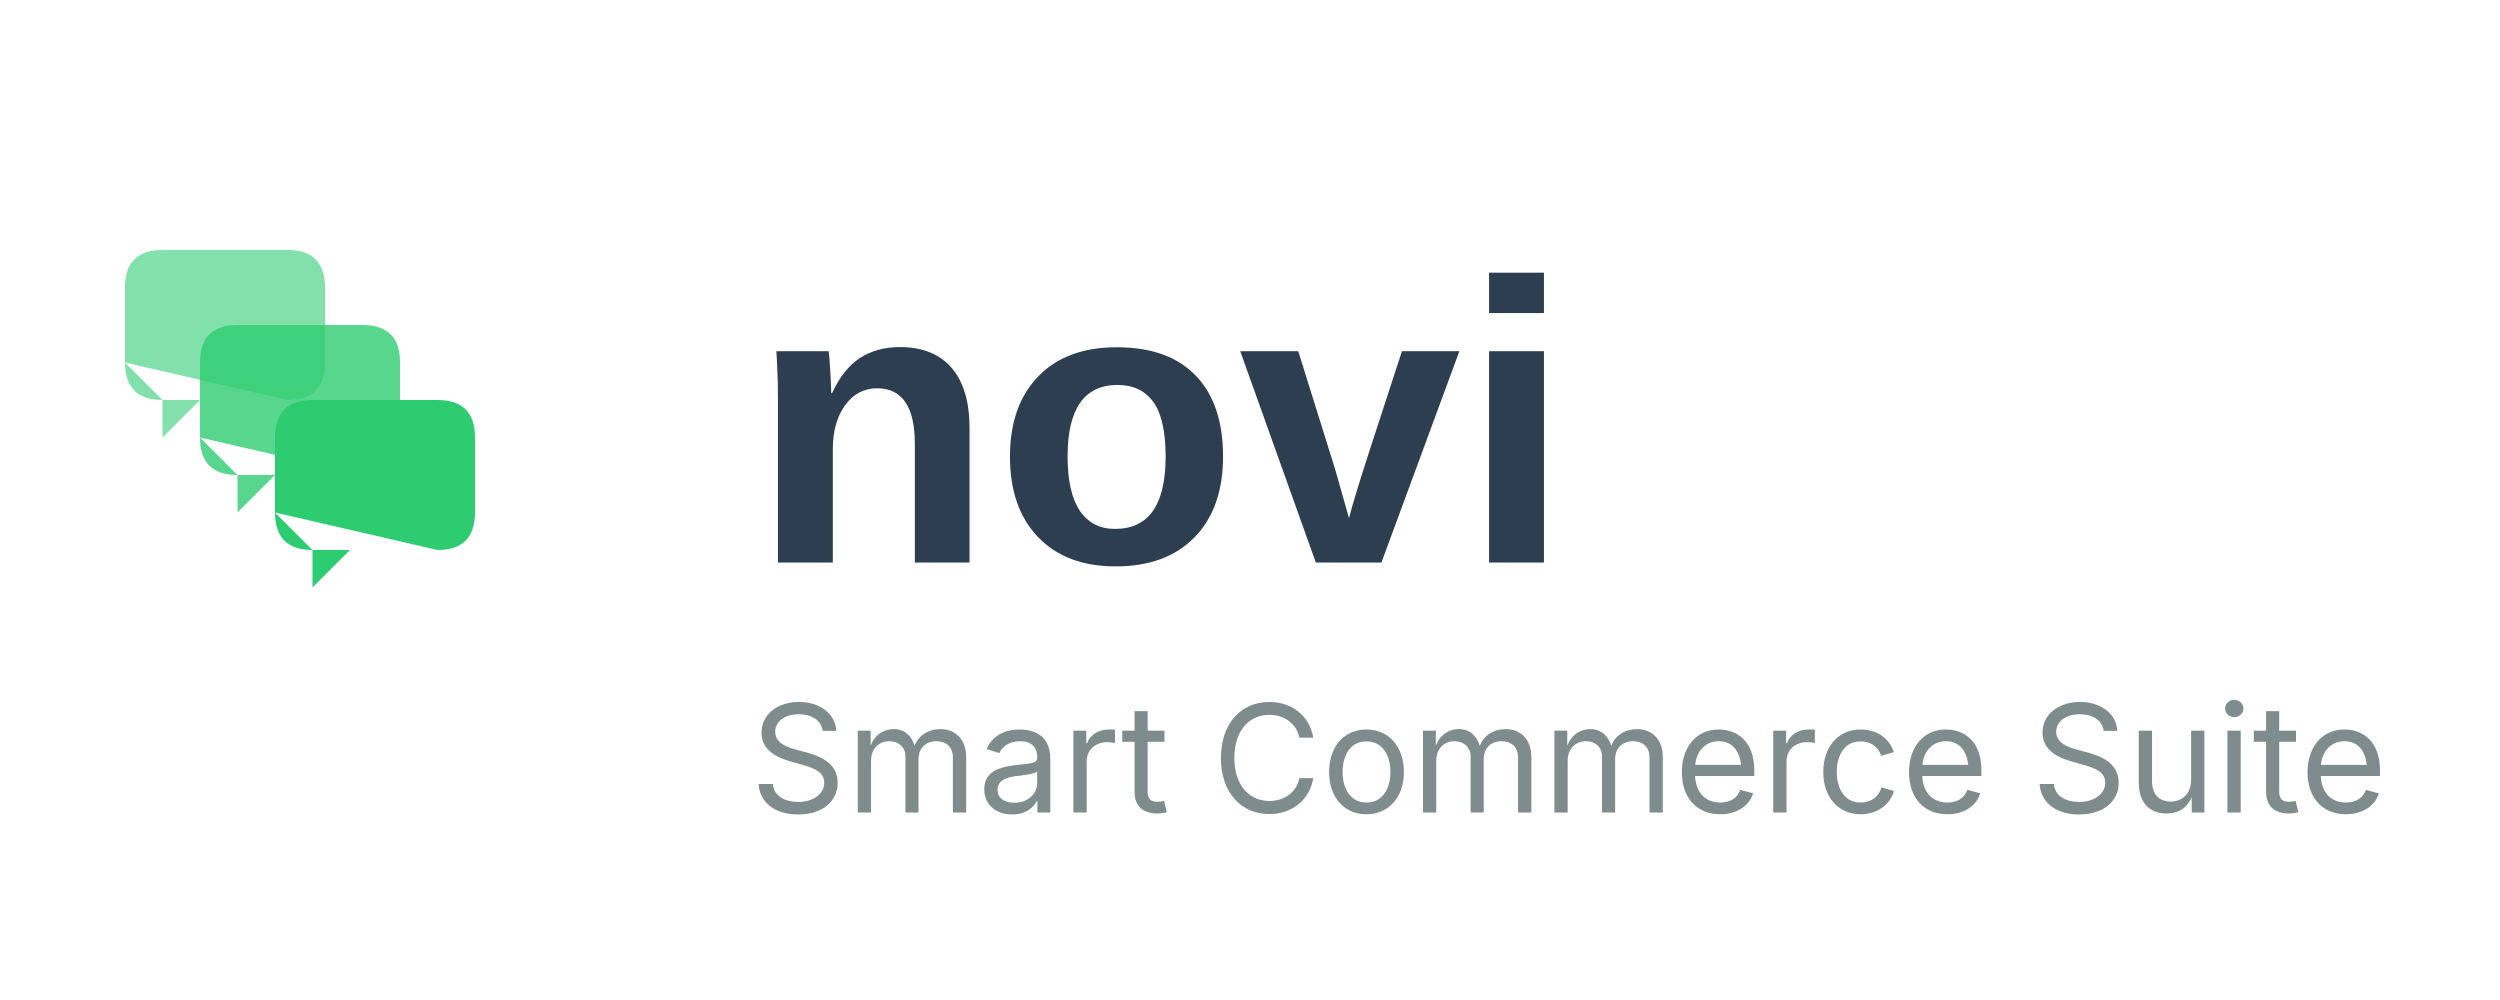
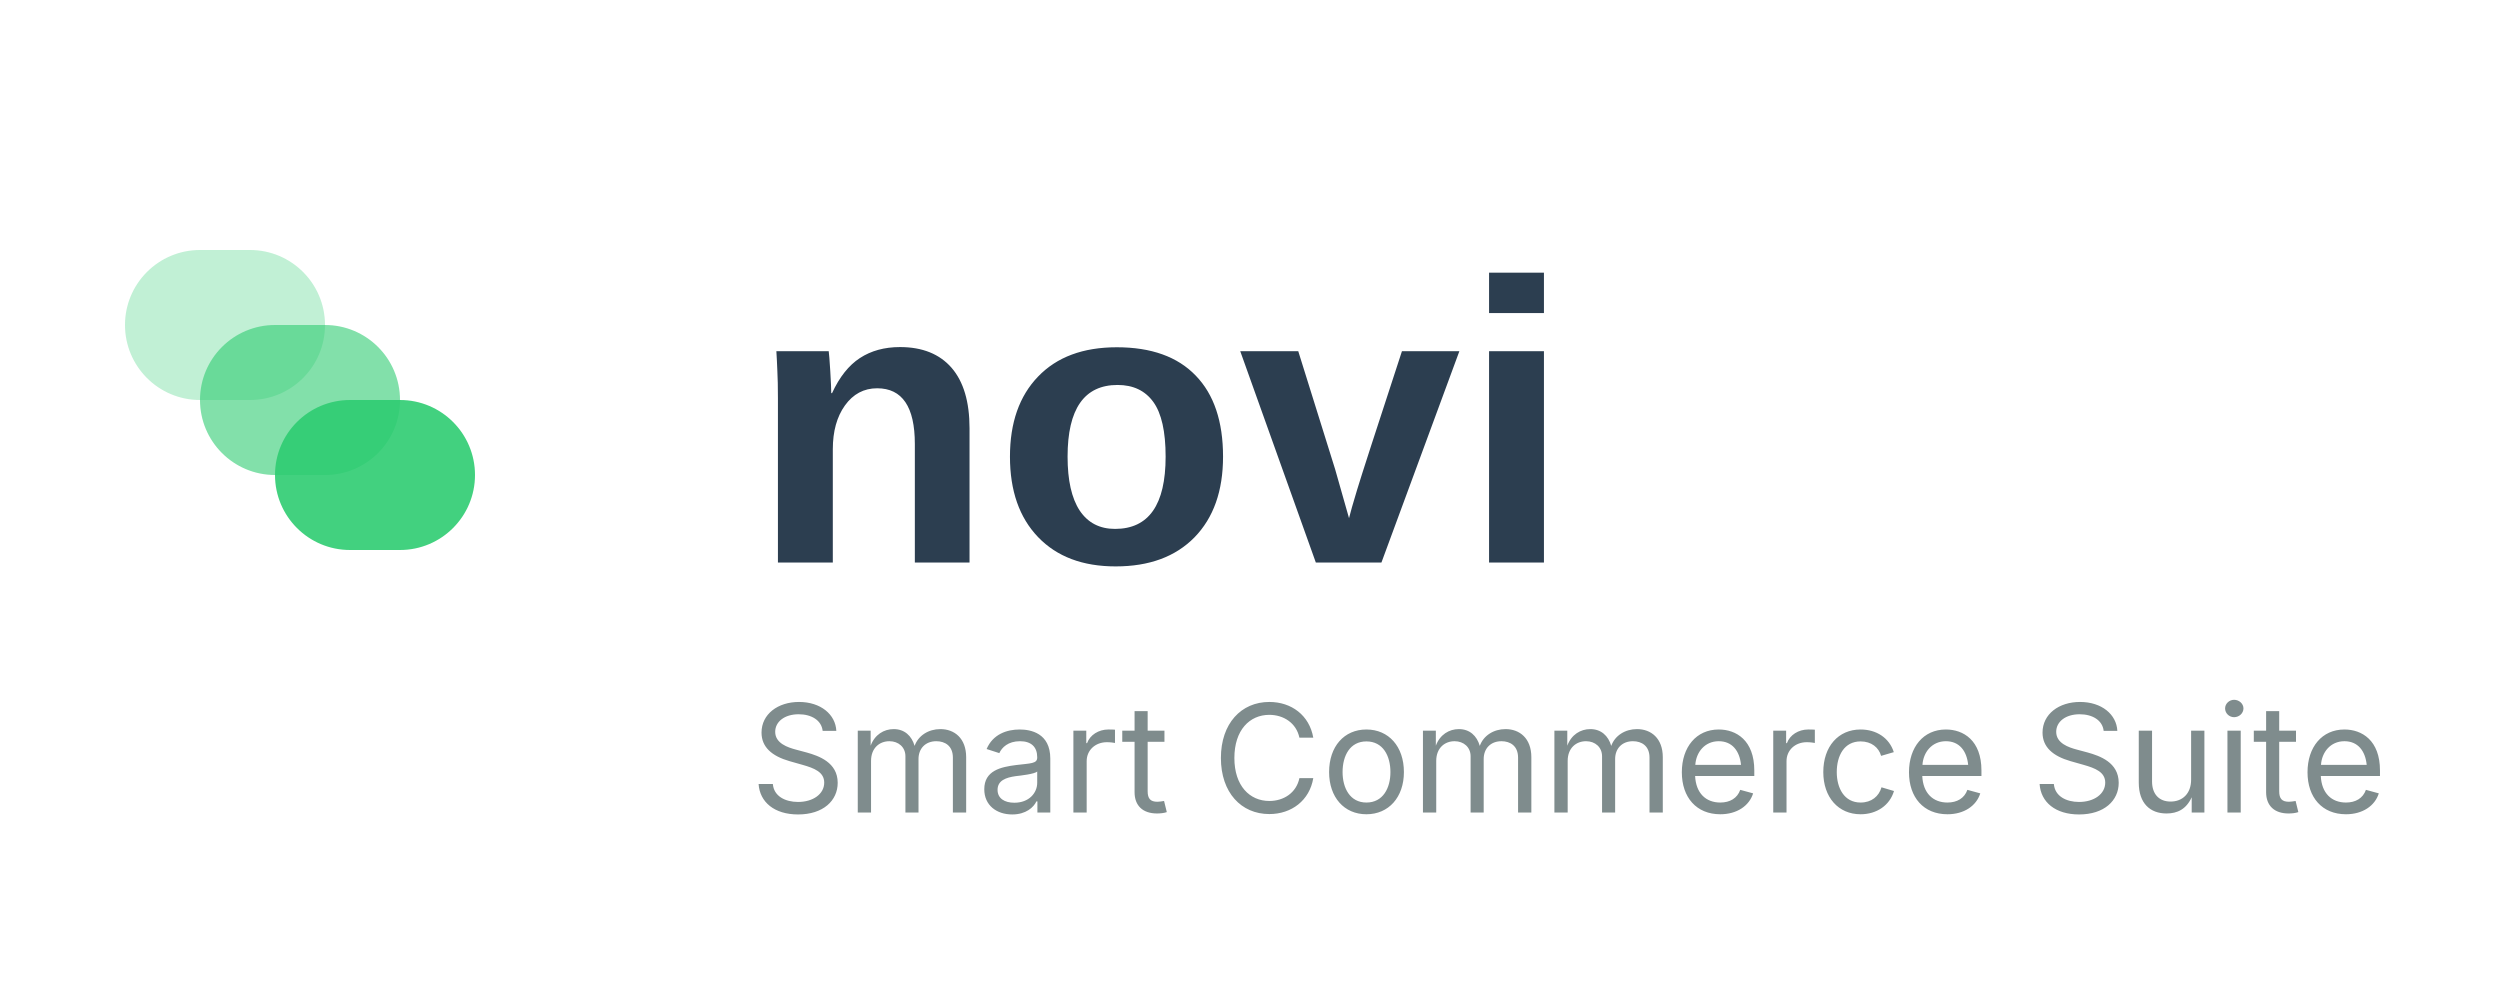
<svg xmlns="http://www.w3.org/2000/svg" width="200" height="80" viewBox="0 0 200 80">
  <defs>
    <linearGradient id="greenGradient" x1="0%" y1="0%" x2="100%" y2="100%">
      <stop offset="0%" style="stop-color:#2ECC71;stop-opacity:1" />
      <stop offset="100%" style="stop-color:#27AE60;stop-opacity:1" />
    </linearGradient>
    <style>
      .chat-bubble {
        animation: chatPulse 3s ease-in-out infinite;
      }
      .chat-bubble:nth-child(1) { animation-delay: 0s; }
      .chat-bubble:nth-child(2) { animation-delay: 0.5s; }
      .chat-bubble:nth-child(3) { animation-delay: 1s; }
      
      @keyframes chatPulse {
-         0%, 70%, 100% { transform: scale(1); opacity: inherit; }
-         35% { transform: scale(1.1); opacity: 1; }
+         0%, 70%, 100% { transform: scale(1); }
+         35% { transform: scale(1.1); }
      }
    </style>
  </defs>
  <g transform="translate(10, 20)">
-     <path class="chat-bubble" d="M0 3 Q0 0 3 0 L13 0 Q16 0 16 3 L16 9 Q16 12 13 12 L3 12 Q0 12 0 9 L0 3 M0 9 L3 12 L3 15 L6 12 L13 12" fill="#2ECC71" opacity="0.6" />
-     <path class="chat-bubble" d="M6 9 Q6 6 9 6 L19 6 Q22 6 22 9 L22 15 Q22 18 19 18 L9 18 Q6 18 6 15 L6 9 M6 15 L9 18 L9 21 L12 18 L19 18" fill="#2ECC71" opacity="0.8" />
-     <path class="chat-bubble" d="M12 15 Q12 12 15 12 L25 12 Q28 12 28 15 L28 21 Q28 24 25 24 L15 24 Q12 24 12 21 L12 15 M12 21 L15 24 L15 27 L18 24 L25 24" fill="#2ECC71" opacity="1" />
+     <rect class="chat-bubble" x="0" y="0" width="16" height="12" rx="6" ry="6" fill="#2ECC71" opacity="0.3" />
+     <rect class="chat-bubble" x="6" y="6" width="16" height="12" rx="6" ry="6" fill="#2ECC71" opacity="0.6" />
+     <rect class="chat-bubble" x="12" y="12" width="16" height="12" rx="6" ry="6" fill="#2ECC71" opacity="0.9" />
  </g>
  <text x="60" y="45" font-family="Poppins, Arial, sans-serif" font-size="32" font-weight="600" fill="#2C3E50">
    novi
  </text>
  <text x="60" y="65" font-family="Inter, Arial, sans-serif" font-size="12" fill="#7f8c8d">
    Smart Commerce Suite
  </text>
</svg>
